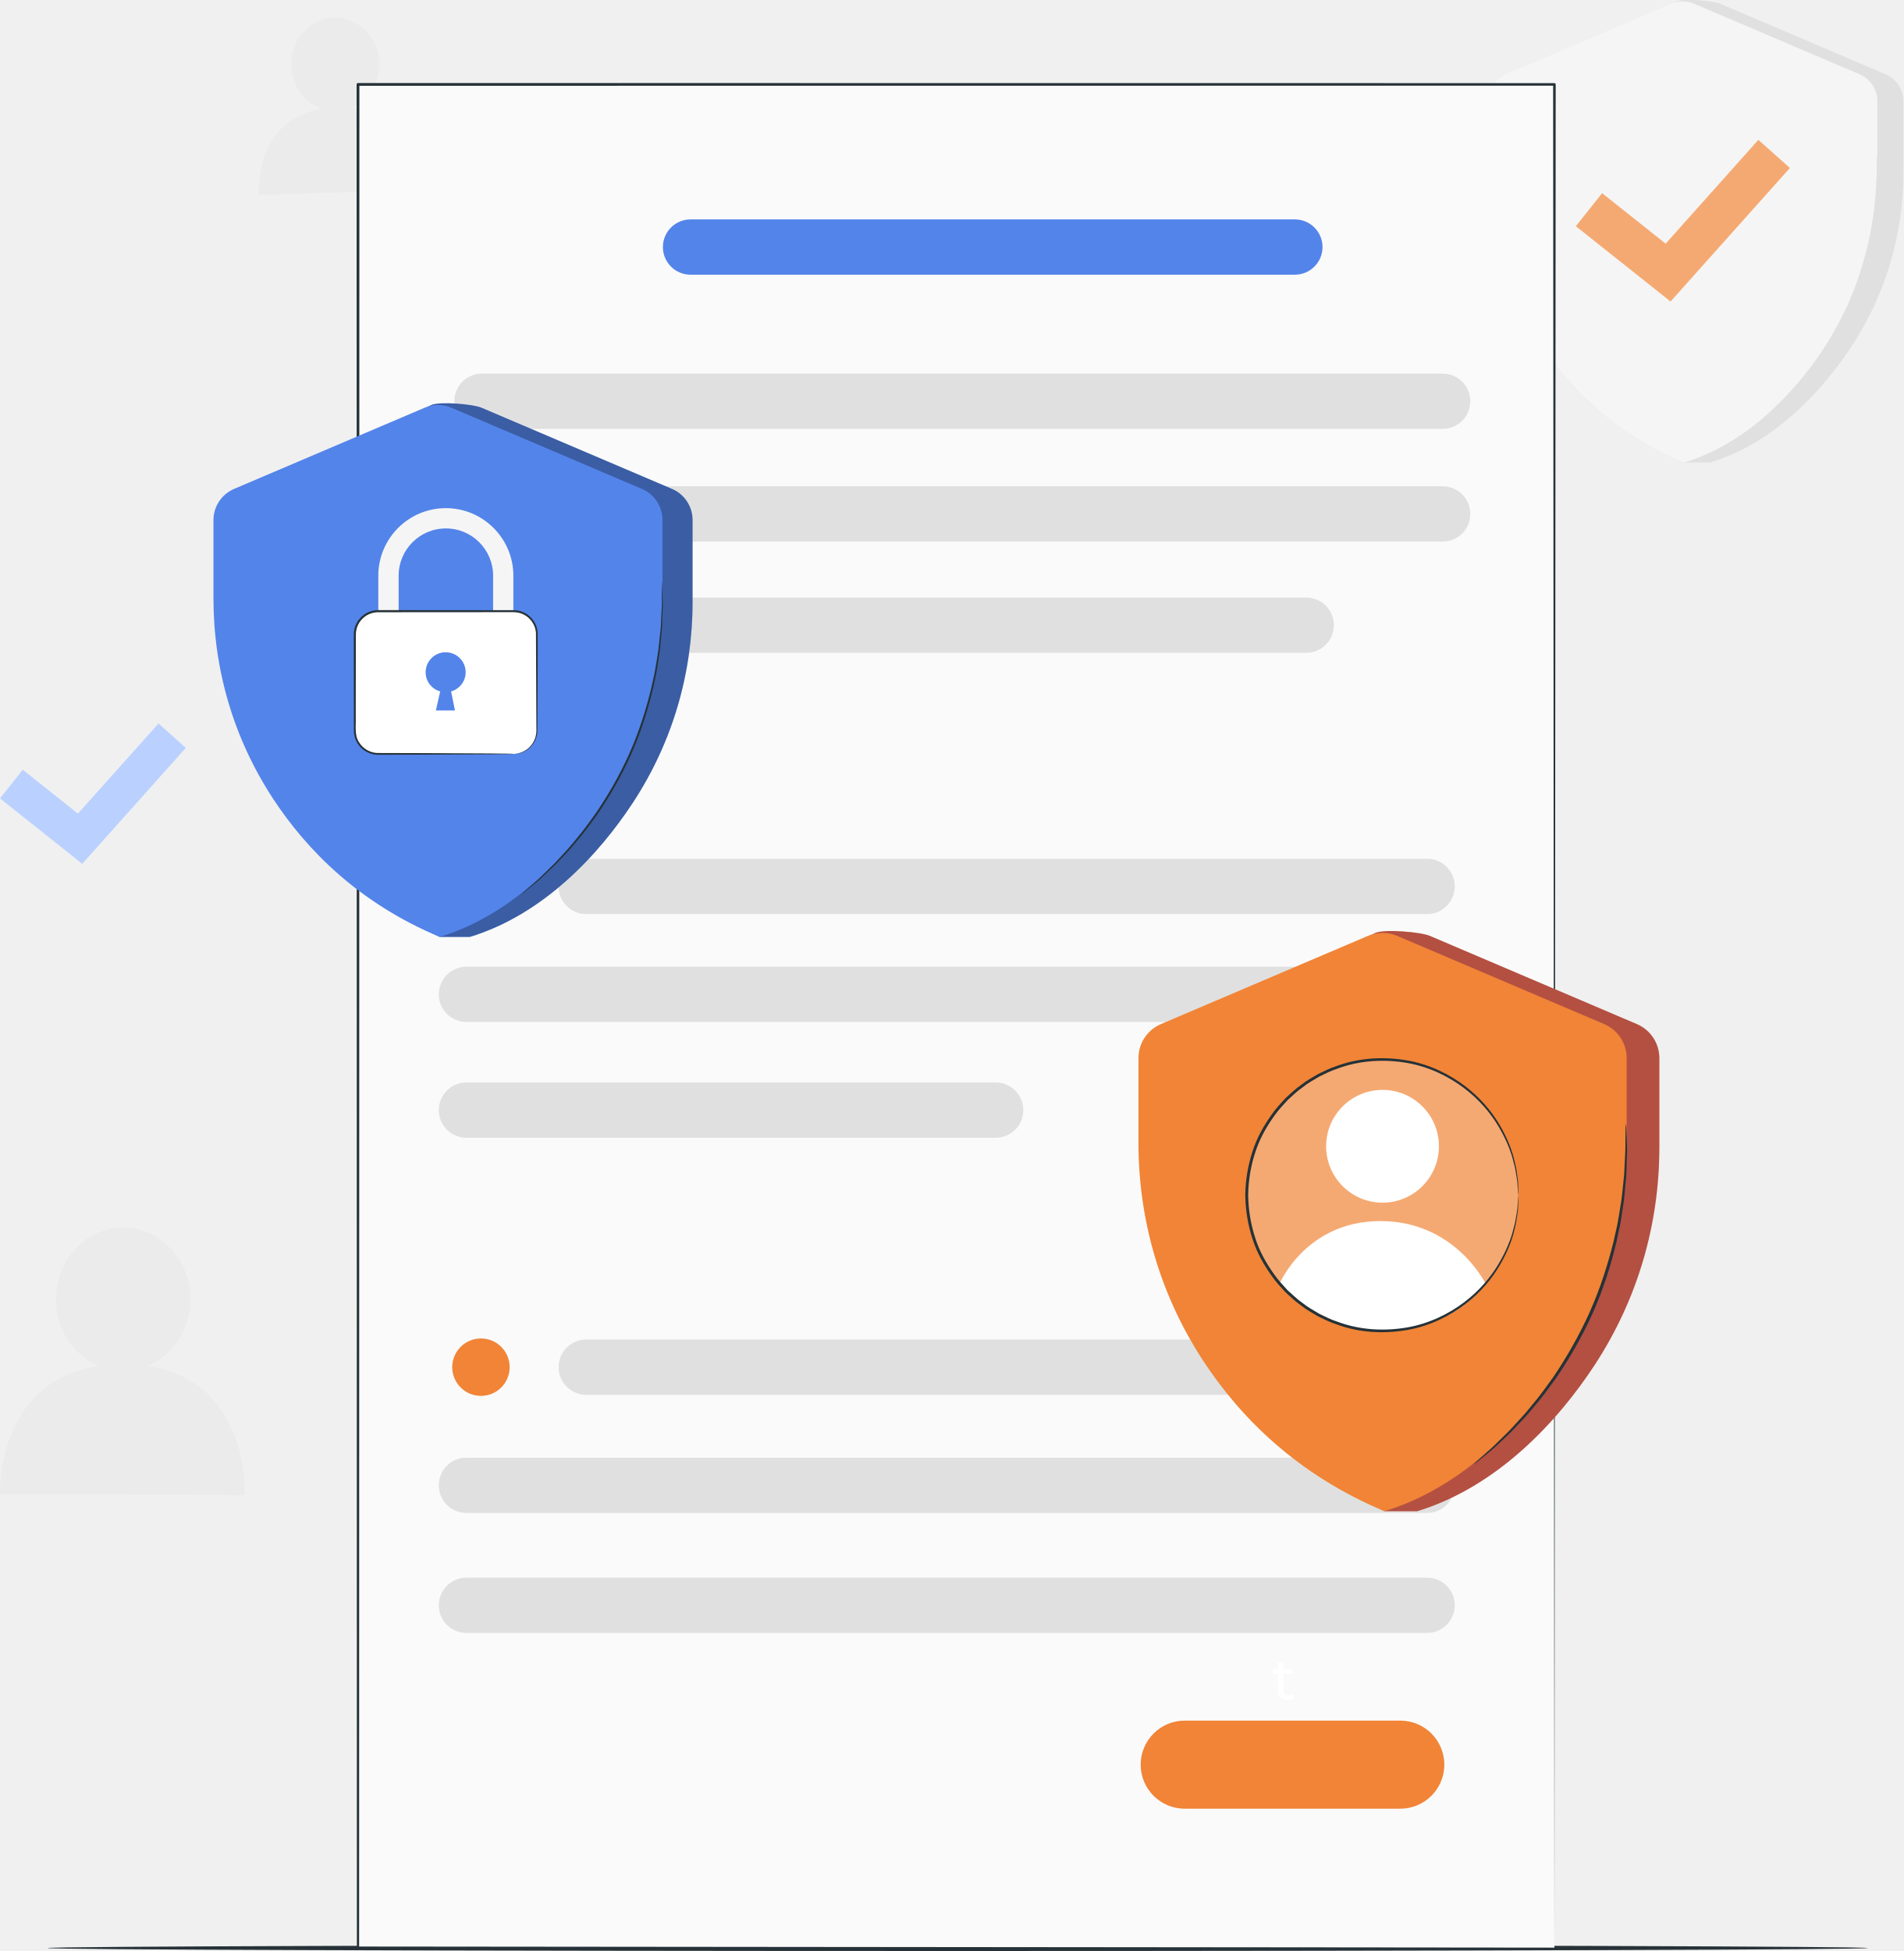
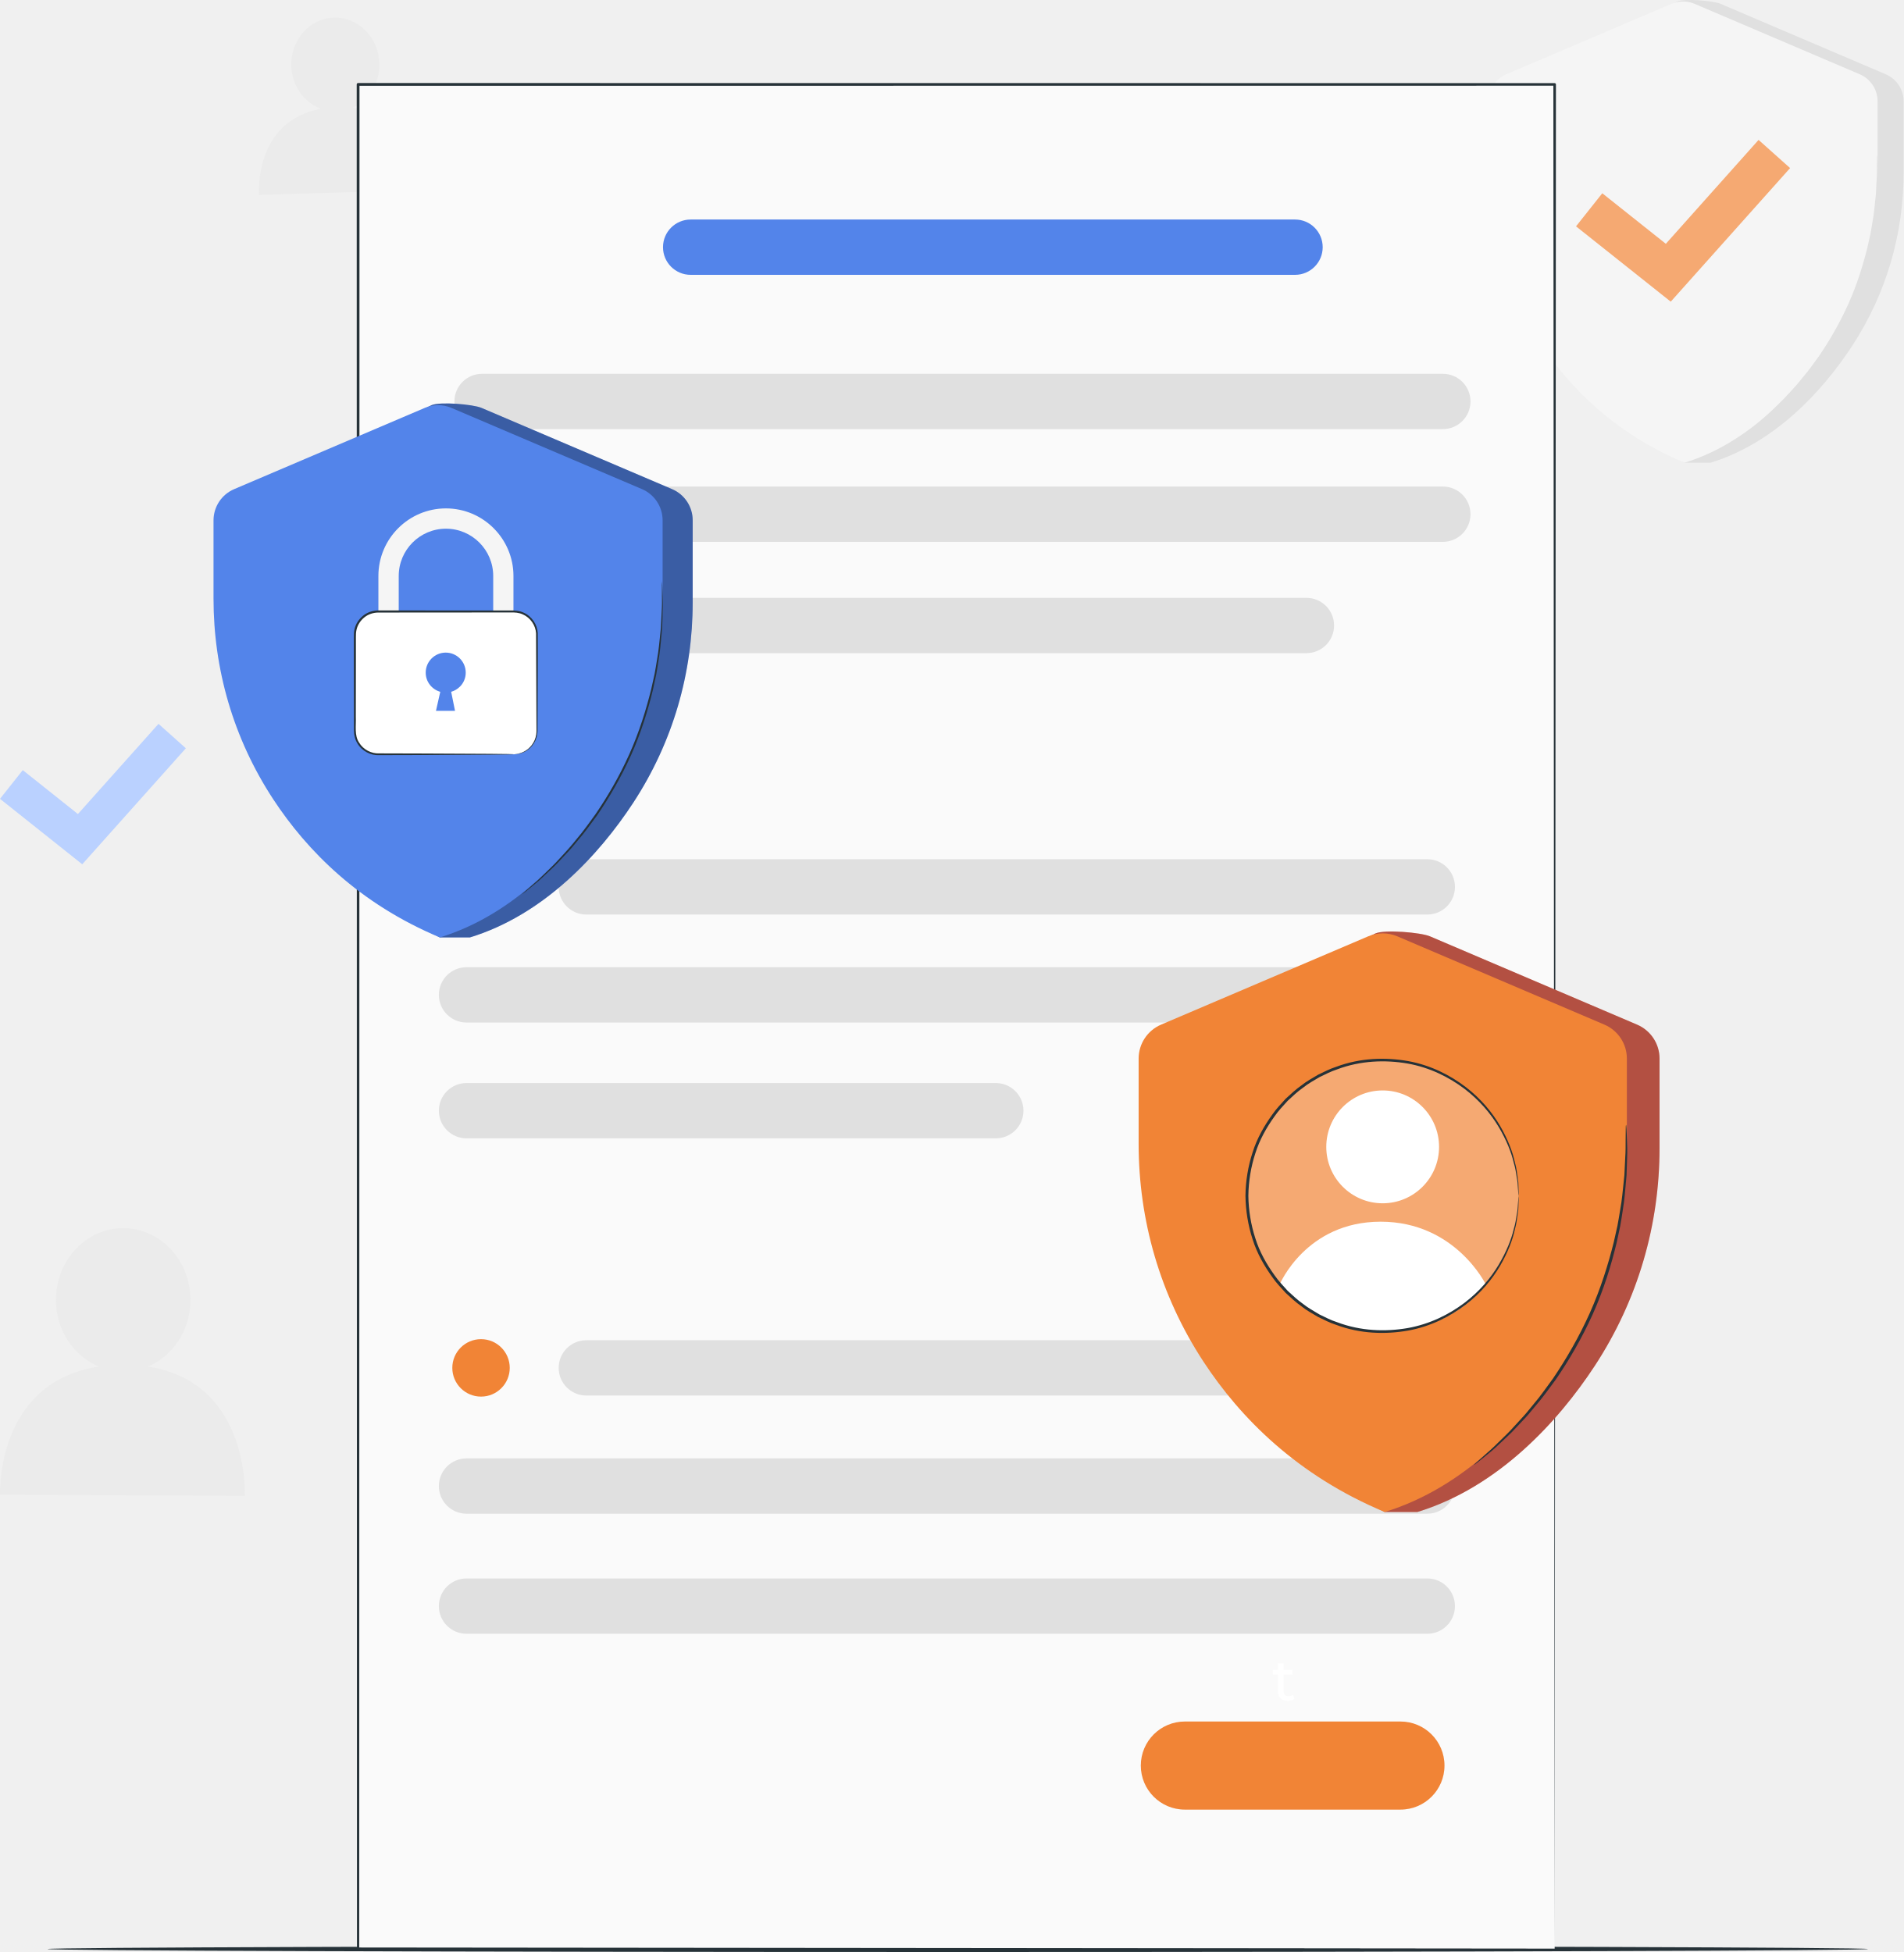
- <svg xmlns="http://www.w3.org/2000/svg" width="321" height="329" viewBox="0 0 321 329" fill="none">
-   <path d="M282.852 0.253L258.404 12.514C256.574 13.292 255.387 15.089 255.387 17.078V28.512C255.387 38.726 258.237 48.856 264.104 57.791C268.509 64.502 274.351 73.078 284.064 77.984H288.452C299.267 74.683 307.341 65.89 312.281 58.367C318.149 49.433 320.999 39.303 320.999 29.089V17.078C320.999 15.089 319.812 13.3 317.981 12.514L290.14 0.646C288.895 0.119 284.097 -0.282 282.852 0.253Z" fill="#E0E0E0" />
-   <path d="M281.867 0.647L254.017 12.515C252.187 13.293 251 15.09 251 17.079V28.513C251 38.727 253.85 48.857 259.718 57.792C264.657 65.314 272.297 73.062 284.065 77.985C294.881 74.684 302.955 65.891 307.894 58.369C313.762 49.434 316.612 39.304 316.612 29.09V17.079C316.612 15.09 315.425 13.301 313.595 12.515L285.753 0.647C284.508 0.12 283.112 0.12 281.867 0.647Z" fill="#F5F5F5" />
-   <path d="M316.529 25.986C316.529 25.986 316.563 26.17 316.58 26.513C316.596 26.906 316.621 27.407 316.646 28.026C316.672 28.686 316.713 29.488 316.663 30.424C316.613 31.361 316.663 32.431 316.521 33.601C316.412 34.771 316.329 36.066 316.086 37.429C315.978 38.114 315.886 38.825 315.744 39.552C315.585 40.279 315.426 41.014 315.267 41.783C314.54 44.817 313.529 48.111 312.058 51.395C310.578 54.68 308.832 57.647 307.06 60.222C306.132 61.475 305.279 62.687 304.36 63.732C303.909 64.259 303.499 64.793 303.056 65.262C302.613 65.73 302.187 66.181 301.786 66.607C301 67.485 300.189 68.179 299.512 68.831C298.843 69.482 298.217 70.001 297.707 70.41C297.222 70.803 296.829 71.112 296.528 71.363C296.252 71.58 296.11 71.681 296.102 71.672C296.094 71.664 296.219 71.53 296.478 71.296C296.771 71.037 297.147 70.703 297.606 70.285C298.1 69.859 298.701 69.324 299.362 68.655C300.022 67.995 300.808 67.284 301.585 66.398C301.978 65.964 302.396 65.512 302.83 65.044C303.265 64.568 303.666 64.041 304.101 63.515C305.003 62.47 305.839 61.258 306.75 60.004C308.489 57.438 310.211 54.496 311.682 51.228C313.144 47.968 314.156 44.7 314.9 41.7C315.067 40.947 315.234 40.204 315.393 39.493C315.543 38.774 315.635 38.064 315.752 37.387C316.011 36.033 316.103 34.746 316.237 33.584C316.396 32.422 316.371 31.352 316.446 30.424C316.513 29.497 316.504 28.694 316.504 28.034C316.504 27.416 316.513 26.914 316.521 26.521C316.521 26.179 316.538 25.995 316.554 25.995L316.529 25.986Z" fill="#E0E0E0" />
-   <path d="M281.734 50.845L265.762 38.148L270.192 32.574L280.907 41.09L296.545 23.58L301.861 28.328L281.734 50.845Z" fill="#F5A972" />
-   <path d="M24.915 230.34C29.115 228.58 32.095 224.25 32.115 219.15C32.145 212.47 27.085 207.03 20.825 207C14.565 206.97 9.465 212.36 9.435 219.04C9.415 224.19 12.415 228.56 16.665 230.33C-0.785 232.96 0.005 251.93 0.005 251.93L41.275 252.12C41.275 252.12 42.215 232.95 24.915 230.33V230.34Z" fill="#EBEBEB" />
-   <path d="M59.497 18.15C62.208 16.906 64.061 14.008 63.963 10.669C63.836 6.293 60.397 2.846 56.3 2.97C52.202 3.095 48.984 6.732 49.111 11.108C49.216 14.476 51.281 17.277 54.091 18.335C42.721 20.45 43.672 32.847 43.672 32.847L70.695 32.045C70.695 32.045 70.886 19.467 59.497 18.15Z" fill="#EBEBEB" />
-   <path d="M13.87 145.67L0 134.64L3.84 129.8L13.14 137.2L26.73 122L31.34 126.12L13.87 145.67Z" fill="#BAD1FF" />
-   <path d="M315 328.5C315 328.769 246.269 329 161.507 329C76.746 329 8 328.769 8 328.5C8 328.231 76.717 328 161.507 328C246.298 328 315 328.231 315 328.5Z" fill="#263238" />
-   <path d="M262.147 14.232H60.375V328.434H262.147V14.232Z" fill="#FAFAFA" />
-   <path d="M262.146 328.435C262.146 326.504 262.057 198.967 261.931 14.388C261.931 14.332 261.999 14.302 262.039 14.341C262.078 14.381 262.051 14.449 261.995 14.449C200.1 14.449 131.947 14.458 60.401 14.467C60.391 14.467 60.386 14.455 60.393 14.448L60.491 14.351C60.534 14.307 60.608 14.338 60.608 14.399C60.59 133.138 60.572 242.488 60.563 328.303C60.563 328.352 60.504 328.376 60.469 328.341C60.434 328.306 60.46 328.246 60.509 328.247C183.67 328.363 260.637 328.426 262.146 328.435C260.637 328.435 183.614 328.507 60.374 328.624C60.27 328.624 60.186 328.539 60.186 328.435C60.177 242.57 60.159 133.106 60.141 14.234C60.141 14.105 60.245 14 60.374 14H60.401C132.005 14 200.212 14.009 262.146 14.018C262.266 14.018 262.362 14.114 262.362 14.234C262.236 198.896 262.146 326.494 262.146 328.435Z" fill="#263238" />
-   <path d="M218.254 286.315C217.976 286.558 217.544 286.675 217.131 286.675C216.098 286.675 215.504 286.1 215.504 285.066V282.245H214.633V281.481H215.504V280.357H216.439V281.481H217.913V282.245H216.439V285.03C216.439 285.588 216.727 285.893 217.248 285.893C217.517 285.893 217.778 285.803 217.976 285.65L218.263 286.324L218.254 286.315Z" fill="white" />
-   <path d="M243.299 91.324H81.282C78.708 91.324 76.621 89.237 76.621 86.663C76.621 84.089 78.708 82.002 81.282 82.002H243.299C245.874 82.002 247.96 84.089 247.96 86.663C247.96 89.237 245.874 91.324 243.299 91.324Z" fill="#E0E0E0" />
-   <path d="M243.299 72.322H81.282C78.708 72.322 76.621 70.236 76.621 67.661C76.621 65.087 78.708 63 81.282 63H243.299C245.874 63 247.96 65.087 247.96 67.661C247.96 70.236 245.874 72.322 243.299 72.322Z" fill="#E0E0E0" />
-   <path d="M218.378 46.322H116.458C113.884 46.322 111.797 44.236 111.797 41.661C111.797 39.087 113.884 37 116.458 37H218.378C220.952 37 223.039 39.087 223.039 41.661C223.039 44.236 220.952 46.322 218.378 46.322Z" fill="#5384EA" />
-   <path d="M220.294 110.084H104.282C101.708 110.084 99.621 107.997 99.621 105.423C99.621 102.848 101.708 100.762 104.282 100.762H220.294C222.868 100.762 224.955 102.848 224.955 105.423C224.955 107.997 222.868 110.084 220.294 110.084Z" fill="#E0E0E0" />
-   <path d="M167.917 191.861H78.661C76.087 191.861 74 189.775 74 187.2C74 184.626 76.087 182.539 78.661 182.539H167.917C170.491 182.539 172.578 184.626 172.578 187.2C172.578 189.775 170.491 191.861 167.917 191.861Z" fill="#E0E0E0" />
-   <path d="M240.678 172.34H78.661C76.087 172.34 74 170.253 74 167.679C74 165.104 76.087 163.018 78.661 163.018H240.678C243.253 163.018 245.339 165.104 245.339 167.679C245.339 170.253 243.253 172.34 240.678 172.34Z" fill="#E0E0E0" />
-   <path d="M240.678 225.889H98.868C96.294 225.889 94.207 227.976 94.207 230.55C94.207 233.124 96.294 235.211 98.868 235.211H240.678C243.252 235.211 245.339 233.124 245.339 230.55C245.339 227.976 243.252 225.889 240.678 225.889Z" fill="#E0E0E0" />
-   <path d="M240.678 255.129H78.661C76.087 255.129 74 253.042 74 250.468C74 247.893 76.087 245.807 78.661 245.807H240.678C243.253 245.807 245.339 247.893 245.339 250.468C245.339 253.042 243.253 255.129 240.678 255.129Z" fill="#E0E0E0" />
-   <path d="M240.678 275.363H78.661C76.087 275.363 74 273.276 74 270.702C74 268.128 76.087 266.041 78.661 266.041H240.678C243.253 266.041 245.339 268.128 245.339 270.702C245.339 273.276 243.253 275.363 240.678 275.363Z" fill="#E0E0E0" />
-   <path d="M85.953 230.549C85.953 233.223 83.785 235.39 81.111 235.39C78.438 235.39 76.269 233.223 76.269 230.549C76.269 227.875 78.438 225.707 81.111 225.707C83.785 225.707 85.953 227.875 85.953 230.549Z" fill="#F18436" />
-   <path d="M240.679 154.14H98.86C96.286 154.14 94.199 152.054 94.199 149.479C94.199 146.905 96.286 144.818 98.86 144.818H240.679C243.254 144.818 245.34 146.905 245.34 149.479C245.34 152.054 243.254 154.14 240.679 154.14Z" fill="#E0E0E0" />
-   <path d="M81.111 154.32C83.785 154.32 85.953 152.152 85.953 149.478C85.953 146.804 83.785 144.637 81.111 144.637C78.437 144.637 76.269 146.804 76.269 149.478C76.269 152.152 78.437 154.32 81.111 154.32Z" fill="#FF725E" />
-   <path d="M236.154 305.001H199.796C195.695 305.001 192.371 301.677 192.371 297.576C192.371 293.475 195.695 290.15 199.796 290.15H236.154C240.255 290.15 243.58 293.475 243.58 297.576C243.58 301.677 240.255 305.001 236.154 305.001Z" fill="#F18436" />
-   <path d="M72.752 68.293L44.538 82.448C42.429 83.347 41.062 85.416 41.062 87.709V100.91C41.062 112.704 44.356 124.383 51.125 134.703C56.211 142.446 62.947 152.346 74.166 158H79.231C91.715 154.193 101.034 144.042 106.735 135.359C113.504 125.046 116.798 113.36 116.798 101.566V87.702C116.798 85.41 115.431 83.34 113.322 82.441L81.179 68.746C79.745 68.138 74.2 67.678 72.766 68.287L72.752 68.293Z" fill="#5384EA" />
-   <path opacity="0.3" d="M72.752 68.293L44.538 82.448C42.429 83.347 41.062 85.416 41.062 87.709V100.91C41.062 112.704 44.356 124.383 51.125 134.703C56.211 142.446 62.947 152.346 74.166 158H79.231C91.715 154.193 101.034 144.042 106.735 135.359C113.504 125.046 116.798 113.36 116.798 101.566V87.702C116.798 85.41 115.431 83.34 113.322 82.441L81.179 68.746C79.745 68.138 74.2 67.678 72.766 68.287L72.752 68.293Z" fill="black" />
-   <path d="M71.619 68.752L39.476 82.447C37.366 83.346 36 85.415 36 87.708V100.909C36 112.703 39.293 124.382 46.063 134.702C51.757 143.385 60.582 152.319 74.162 157.999C86.646 154.192 95.965 144.041 101.665 135.358C108.435 125.045 111.728 113.359 111.728 101.565V87.701C111.728 85.409 110.362 83.339 108.252 82.44L76.109 68.746C74.676 68.137 73.059 68.137 71.626 68.746L71.619 68.752Z" fill="#5384EA" />
-   <path d="M111.622 97.995C111.622 97.995 111.635 98.049 111.642 98.151C111.649 98.272 111.655 98.421 111.669 98.604C111.682 99.037 111.703 99.618 111.73 100.348C111.757 101.106 111.797 102.039 111.736 103.114C111.716 103.655 111.703 104.23 111.682 104.846C111.669 105.15 111.662 105.468 111.649 105.792C111.622 106.117 111.588 106.442 111.561 106.78C111.425 108.132 111.337 109.62 111.053 111.196C110.925 111.987 110.824 112.805 110.661 113.644C110.479 114.476 110.296 115.335 110.107 116.214C109.261 119.71 108.098 123.504 106.401 127.298C104.697 131.085 102.681 134.507 100.646 137.475C99.577 138.923 98.59 140.323 97.535 141.526C97.014 142.135 96.547 142.75 96.04 143.291C95.533 143.832 95.046 144.353 94.58 144.847C93.673 145.861 92.74 146.666 91.963 147.417C91.564 147.782 91.212 148.14 90.86 148.438C90.508 148.729 90.184 148.999 89.886 149.242C89.318 149.709 88.865 150.081 88.534 150.352C88.392 150.467 88.277 150.554 88.175 150.636C88.094 150.696 88.047 150.724 88.047 150.724C88.047 150.724 88.081 150.683 88.155 150.609C88.243 150.527 88.358 150.426 88.493 150.297C88.818 150.013 89.251 149.628 89.805 149.141C90.096 148.891 90.407 148.614 90.759 148.309C91.104 147.998 91.448 147.64 91.841 147.268C92.605 146.51 93.518 145.692 94.41 144.671C94.87 144.17 95.35 143.65 95.851 143.109C96.351 142.561 96.818 141.952 97.325 141.337C98.367 140.133 99.341 138.733 100.395 137.286C102.404 134.324 104.399 130.922 106.096 127.156C107.787 123.382 108.95 119.615 109.809 116.139C110.005 115.267 110.195 114.415 110.377 113.583C110.546 112.751 110.654 111.933 110.79 111.148C111.08 109.579 111.189 108.098 111.337 106.753C111.371 106.415 111.405 106.09 111.439 105.765C111.452 105.441 111.466 105.13 111.486 104.825C111.513 104.217 111.54 103.642 111.567 103.101C111.642 102.026 111.622 101.099 111.615 100.342C111.615 99.605 111.615 99.023 111.615 98.597C111.615 98.414 111.622 98.266 111.622 98.144C111.622 98.042 111.628 97.988 111.635 97.988L111.622 97.995Z" fill="#263238" />
-   <path d="M86.591 115.734H83.162V97.076C83.162 92.687 79.592 89.109 75.196 89.109C70.8 89.109 67.229 92.68 67.229 97.076V115.734H63.801V97.076C63.801 90.793 68.913 85.688 75.189 85.688C81.465 85.688 86.577 90.8 86.577 97.076V115.734H86.591Z" fill="#F5F5F5" />
-   <path d="M86.621 103.074H63.777C61.607 103.074 59.848 104.833 59.848 107.003V123.207C59.848 125.377 61.607 127.136 63.777 127.136H86.621C88.791 127.136 90.55 125.377 90.55 123.207V107.003C90.55 104.833 88.791 103.074 86.621 103.074Z" fill="white" />
-   <path d="M86.621 127.136C86.621 127.136 86.987 127.136 87.643 126.96C88.278 126.784 89.259 126.311 89.922 125.195C90.253 124.647 90.463 123.95 90.463 123.173C90.463 122.382 90.456 121.523 90.449 120.596C90.442 118.743 90.436 116.64 90.422 114.32C90.409 111.994 90.402 109.451 90.388 106.726C90.307 105.414 89.455 104.116 88.157 103.554C87.507 103.257 86.811 103.203 86.053 103.23C85.303 103.23 84.545 103.23 83.774 103.23C77.627 103.23 70.865 103.236 63.77 103.243C62.925 103.25 62.08 103.534 61.431 104.061C60.781 104.589 60.301 105.319 60.119 106.124C60.024 106.53 60.004 106.929 60.01 107.368C60.01 107.794 60.01 108.227 60.01 108.647C60.01 109.499 60.01 110.344 60.01 111.176C60.01 114.523 60.004 117.749 59.997 120.826C60.058 122.354 59.74 123.93 60.531 125.134C61.248 126.351 62.621 127.048 63.953 126.98C66.685 126.987 69.235 126.994 71.561 127C76.194 127.021 79.954 127.041 82.571 127.055C83.856 127.068 84.863 127.082 85.567 127.088C85.898 127.095 86.155 127.102 86.344 127.109C86.52 127.109 86.608 127.122 86.608 127.129C86.608 127.136 86.52 127.142 86.344 127.149C86.155 127.149 85.891 127.156 85.567 127.169C84.863 127.176 83.856 127.19 82.571 127.203C79.954 127.217 76.194 127.237 71.561 127.257C69.235 127.257 66.685 127.271 63.953 127.278C62.546 127.359 61.038 126.615 60.267 125.296C59.868 124.654 59.672 123.869 59.679 123.105C59.679 122.354 59.679 121.597 59.679 120.826C59.679 117.749 59.679 114.523 59.666 111.176C59.666 110.337 59.666 109.499 59.666 108.647C59.666 108.221 59.666 107.794 59.666 107.368C59.659 106.949 59.672 106.482 59.781 106.043C59.977 105.157 60.504 104.359 61.214 103.784C61.924 103.203 62.851 102.898 63.77 102.885C70.865 102.885 77.62 102.892 83.774 102.898C84.545 102.898 85.303 102.898 86.053 102.898C86.784 102.871 87.602 102.932 88.285 103.257C89.685 103.865 90.598 105.279 90.679 106.692C90.699 109.445 90.679 111.981 90.672 114.307C90.665 116.626 90.652 118.73 90.645 120.583C90.645 121.502 90.638 122.361 90.632 123.159C90.625 123.964 90.395 124.694 90.037 125.256C89.333 126.399 88.312 126.858 87.656 127.014C86.98 127.176 86.615 127.122 86.615 127.122L86.621 127.136Z" fill="#263238" />
-   <path d="M77.557 115.727C78.158 115.125 78.53 114.293 78.53 113.367C78.53 111.5 77.016 109.992 75.156 109.992C73.296 109.992 71.781 111.507 71.781 113.367C71.781 114.909 72.823 116.2 74.236 116.599L73.513 119.805H76.725L76.076 116.599C76.644 116.437 77.151 116.133 77.557 115.72" fill="#5384EA" />
-   <path d="M231.962 157.31L201.292 172.7C199.002 173.68 197.512 175.93 197.512 178.42V192.77C197.512 205.59 201.092 218.29 208.452 229.51C213.982 237.93 221.302 248.69 233.502 254.84H239.002C252.572 250.7 262.702 239.67 268.902 230.23C276.262 219.01 279.842 206.31 279.842 193.49V178.42C279.842 175.93 278.352 173.68 276.062 172.7L241.122 157.81C239.562 157.15 233.532 156.65 231.982 157.31H231.962Z" fill="#FF725E" />
-   <path opacity="0.3" d="M231.962 157.31L201.292 172.7C199.002 173.68 197.512 175.93 197.512 178.42V192.77C197.512 205.59 201.092 218.29 208.452 229.51C213.982 237.93 221.302 248.69 233.502 254.84H239.002C252.572 250.7 262.702 239.67 268.902 230.23C276.262 219.01 279.842 206.31 279.842 193.49V178.42C279.842 175.93 278.352 173.68 276.062 172.7L241.122 157.81C239.562 157.15 233.532 156.65 231.982 157.31H231.962Z" fill="black" />
-   <path d="M230.72 157.809L195.78 172.699C193.49 173.679 192 175.929 192 178.419V192.769C192 205.589 195.58 218.289 202.94 229.509C209.13 238.949 218.72 248.669 233.49 254.839C247.06 250.699 257.19 239.669 263.39 230.229C270.75 219.009 274.33 206.309 274.33 193.489V178.419C274.33 175.929 272.84 173.679 270.55 172.699L235.61 157.809C234.05 157.149 232.29 157.149 230.73 157.809H230.72Z" fill="#F18436" />
-   <path opacity="0.3" d="M241.453 222.899C253.249 218.324 259.103 205.051 254.527 193.255C249.952 181.458 236.68 175.604 224.883 180.18C213.086 184.756 207.233 198.028 211.808 209.824C216.384 221.621 229.656 227.475 241.453 222.899Z" fill="white" />
-   <path d="M233.158 202.809C238.411 202.809 242.668 198.551 242.668 193.299C242.668 188.047 238.411 183.789 233.158 183.789C227.906 183.789 223.648 188.047 223.648 193.299C223.648 198.551 227.906 202.809 233.158 202.809Z" fill="white" />
-   <path d="M215.797 216.47C215.797 216.47 220.227 205.91 232.817 205.91C245.407 205.91 250.537 216.47 250.537 216.47C250.537 216.47 244.917 224.77 232.497 224.45C221.247 224.16 215.807 216.47 215.807 216.47H215.797Z" fill="white" />
-   <path d="M256.072 201.541C256.072 201.541 256.052 201.411 256.022 201.171C256.002 200.901 255.972 200.541 255.942 200.081C255.922 199.841 255.912 199.571 255.892 199.281C255.862 198.991 255.792 198.671 255.742 198.331C255.632 197.641 255.522 196.841 255.252 195.971C254.842 194.211 254.012 192.121 252.702 189.921C251.382 187.721 249.482 185.431 246.902 183.481C244.332 181.551 241.082 179.911 237.342 179.251C233.622 178.611 229.432 178.731 225.432 180.251C224.412 180.581 223.462 181.081 222.482 181.551C221.552 182.111 220.572 182.631 219.702 183.341C218.782 183.971 217.972 184.761 217.132 185.531C216.372 186.371 215.572 187.201 214.912 188.161C213.562 190.031 212.392 192.111 211.672 194.401C210.932 196.671 210.532 199.091 210.502 201.541C210.532 204.001 210.932 206.411 211.672 208.691C212.382 210.981 213.562 213.061 214.912 214.931C215.572 215.891 216.372 216.711 217.132 217.561C217.972 218.321 218.782 219.111 219.702 219.751C220.572 220.451 221.552 220.971 222.482 221.541C223.462 222.011 224.422 222.521 225.442 222.841C229.442 224.361 233.632 224.481 237.352 223.841C241.092 223.181 244.342 221.541 246.912 219.611C249.492 217.661 251.392 215.371 252.712 213.171C254.022 210.961 254.852 208.881 255.262 207.121C255.532 206.251 255.632 205.451 255.752 204.761C255.802 204.421 255.872 204.101 255.902 203.811C255.922 203.521 255.942 203.251 255.952 203.011C255.982 202.551 256.012 202.191 256.032 201.921C256.052 201.681 256.072 201.551 256.082 201.551C256.092 201.551 256.092 201.681 256.082 201.921C256.082 202.191 256.062 202.551 256.052 203.011C256.052 203.251 256.032 203.521 256.022 203.821C256.002 204.121 255.942 204.441 255.892 204.781C255.792 205.481 255.702 206.281 255.452 207.171C255.072 208.961 254.262 211.071 252.962 213.321C251.652 215.561 249.752 217.911 247.142 219.901C244.542 221.881 241.252 223.571 237.442 224.261C233.652 224.931 229.372 224.831 225.292 223.291C224.252 222.961 223.272 222.451 222.272 221.971C221.322 221.401 220.312 220.871 219.432 220.151C218.492 219.501 217.662 218.701 216.802 217.921C216.022 217.061 215.202 216.221 214.532 215.241C213.152 213.331 211.942 211.201 211.212 208.861C210.452 206.531 210.052 204.061 210.012 201.551C210.042 199.041 210.452 196.571 211.212 194.241C211.942 191.901 213.152 189.771 214.532 187.861C215.202 186.881 216.022 186.041 216.802 185.181C217.662 184.401 218.492 183.601 219.432 182.951C220.322 182.231 221.322 181.701 222.272 181.131C223.272 180.651 224.252 180.141 225.292 179.811C229.382 178.271 233.662 178.171 237.442 178.841C241.252 179.531 244.542 181.221 247.142 183.201C249.752 185.201 251.652 187.541 252.962 189.781C254.262 192.031 255.072 194.151 255.452 195.931C255.702 196.811 255.802 197.621 255.892 198.321C255.942 198.671 255.992 198.991 256.022 199.281C256.032 199.571 256.042 199.841 256.052 200.091C256.062 200.551 256.072 200.911 256.082 201.181C256.082 201.431 256.082 201.551 256.082 201.551L256.072 201.541Z" fill="#263238" />
-   <path d="M274.211 189.611C274.211 189.611 274.251 189.841 274.271 190.271C274.291 190.761 274.321 191.391 274.351 192.171C274.381 193.001 274.431 194.011 274.371 195.181C274.351 195.771 274.331 196.401 274.311 197.061C274.311 197.731 274.261 198.431 274.181 199.161C274.041 200.631 273.941 202.251 273.641 203.971C273.501 204.831 273.391 205.721 273.211 206.631C273.021 207.541 272.811 208.471 272.611 209.431C271.701 213.231 270.431 217.361 268.581 221.491C266.721 225.611 264.531 229.341 262.311 232.561C261.151 234.131 260.071 235.651 258.921 236.961C258.351 237.621 257.841 238.291 257.291 238.881C256.741 239.471 256.201 240.031 255.701 240.571C254.711 241.671 253.691 242.541 252.841 243.361C252.001 244.181 251.221 244.821 250.571 245.341C249.961 245.831 249.471 246.231 249.091 246.531C248.751 246.801 248.561 246.931 248.551 246.921C248.541 246.911 248.701 246.741 249.021 246.451C249.381 246.121 249.851 245.701 250.431 245.181C251.051 244.641 251.811 243.981 252.631 243.141C253.461 242.311 254.451 241.421 255.421 240.311C255.921 239.771 256.441 239.201 256.981 238.611C257.521 238.021 258.021 237.351 258.581 236.691C259.711 235.381 260.761 233.861 261.911 232.291C264.091 229.071 266.251 225.371 268.091 221.281C269.921 217.181 271.191 213.091 272.131 209.321C272.341 208.371 272.551 207.451 272.751 206.551C272.931 205.651 273.051 204.761 273.201 203.911C273.521 202.211 273.641 200.601 273.801 199.141C273.891 198.411 273.951 197.711 273.961 197.051C273.991 196.391 274.031 195.771 274.051 195.181C274.131 194.011 274.121 193.001 274.121 192.181C274.121 191.401 274.131 190.771 274.141 190.281C274.141 189.851 274.161 189.621 274.181 189.621L274.211 189.611Z" fill="#263238" />
+ <svg xmlns="http://www.w3.org/2000/svg" width="273" height="280" viewBox="0 0 273 280" fill="none">
+   <path d="M240.557 0.215L219.765 10.651C218.209 11.312 217.199 12.841 217.199 14.534V24.266C217.199 32.958 219.623 41.58 224.613 49.184C228.359 54.896 233.328 62.194 241.588 66.37H245.32C254.518 63.56 261.385 56.077 265.586 49.675C270.576 42.07 273 33.449 273 24.756V14.534C273 12.841 271.991 11.319 270.434 10.651L246.756 0.55C245.697 0.101 241.616 -0.24 240.557 0.215Z" fill="#E0E0E0" />
+   <path d="M239.72 0.549L216.035 10.65C214.478 11.312 213.469 12.841 213.469 14.534V24.265C213.469 32.958 215.893 41.579 220.883 49.183C225.084 55.585 231.581 62.179 241.589 66.369C250.788 63.559 257.654 56.076 261.855 49.674C266.845 42.07 269.269 33.448 269.269 24.756V14.534C269.269 12.841 268.26 11.319 266.703 10.65L243.025 0.549C241.966 0.101 240.779 0.101 239.72 0.549Z" fill="#F5F5F5" />
+   <path d="M269.197 22.115C269.197 22.115 269.226 22.272 269.24 22.563C269.254 22.898 269.276 23.325 269.297 23.851C269.318 24.413 269.354 25.096 269.311 25.892C269.268 26.689 269.311 27.6 269.19 28.596C269.098 29.591 269.027 30.694 268.821 31.853C268.728 32.437 268.65 33.041 268.529 33.66C268.394 34.279 268.259 34.905 268.124 35.559C267.506 38.142 266.646 40.944 265.394 43.74C264.136 46.535 262.651 49.061 261.144 51.252C260.355 52.319 259.63 53.35 258.848 54.239C258.464 54.687 258.115 55.143 257.739 55.541C257.362 55.939 256.999 56.324 256.658 56.686C255.99 57.433 255.301 58.023 254.725 58.578C254.156 59.133 253.623 59.574 253.189 59.923C252.777 60.257 252.443 60.52 252.187 60.734C251.953 60.919 251.832 61.004 251.825 60.997C251.817 60.99 251.924 60.876 252.144 60.677C252.393 60.456 252.713 60.172 253.104 59.816C253.523 59.453 254.035 58.998 254.597 58.429C255.158 57.867 255.827 57.262 256.488 56.508C256.822 56.139 257.177 55.754 257.547 55.356C257.916 54.951 258.258 54.502 258.627 54.054C259.395 53.165 260.106 52.134 260.881 51.067C262.359 48.883 263.823 46.379 265.075 43.598C266.319 40.823 267.179 38.042 267.811 35.488C267.953 34.848 268.096 34.215 268.231 33.61C268.359 32.999 268.437 32.394 268.536 31.818C268.757 30.666 268.835 29.57 268.949 28.581C269.084 27.593 269.062 26.682 269.126 25.892C269.183 25.103 269.176 24.42 269.176 23.858C269.176 23.332 269.183 22.905 269.19 22.57C269.19 22.279 269.205 22.122 269.219 22.122L269.197 22.115Z" fill="#E0E0E0" />
+   <path d="M239.604 43.272L226.02 32.467L229.787 27.722L238.9 34.971L252.2 20.068L256.721 24.109L239.604 43.272Z" fill="#F5A972" />
+   <path d="M21.19 196.034C24.762 194.536 27.296 190.851 27.313 186.51C27.339 180.825 23.035 176.196 17.711 176.17C12.387 176.144 8.05 180.732 8.025 186.417C8.008 190.8 10.559 194.519 14.173 196.025C-0.667 198.264 0.005 214.408 0.005 214.408L35.103 214.57C35.103 214.57 35.903 198.255 21.19 196.025V196.034Z" fill="#EBEBEB" />
+   <path d="M50.602 15.447C52.907 14.388 54.483 11.921 54.4 9.08C54.292 5.356 51.367 2.422 47.882 2.528C44.398 2.634 41.661 5.729 41.769 9.454C41.858 12.32 43.614 14.704 46.004 15.605C36.334 17.405 37.143 27.955 37.143 27.955L60.125 27.273C60.125 27.273 60.288 16.568 50.602 15.447Z" fill="#EBEBEB" />
+   <path d="M11.796 123.975L0 114.588L3.266 110.468L11.175 116.766L22.733 103.83L26.654 107.336L11.796 123.975Z" fill="#BAD1FF" />
+   <path d="M267.898 279.574C267.898 279.803 209.444 280 137.357 280C65.271 280 6.805 279.803 6.805 279.574C6.805 279.345 65.246 279.148 137.357 279.148C209.469 279.148 267.898 279.345 267.898 279.574Z" fill="#263238" />
+   <path d="M222.956 12.109H51.355V279.515H222.956V12.109Z" fill="#FAFAFA" />
+   <path d="M222.955 279.515C222.955 277.871 222.879 169.329 222.772 12.24C222.772 12.192 222.83 12.167 222.864 12.201V12.201C222.897 12.235 222.874 12.293 222.826 12.293C170.187 12.293 112.225 12.3 51.378 12.308V12.308C51.369 12.308 51.365 12.298 51.371 12.292L51.454 12.209C51.491 12.172 51.554 12.198 51.554 12.25C51.538 113.304 51.523 206.368 51.516 279.402C51.516 279.444 51.465 279.464 51.435 279.434V279.434C51.406 279.405 51.428 279.354 51.47 279.354C156.214 279.453 221.672 279.507 222.955 279.515C221.671 279.515 156.166 279.576 51.355 279.675V279.675C51.266 279.675 51.194 279.603 51.194 279.515V279.515C51.187 206.438 51.172 113.277 51.156 12.109V12.109C51.156 11.999 51.245 11.91 51.355 11.91H51.378C112.274 11.91 170.282 11.918 222.955 11.925V11.925C223.057 11.925 223.139 12.008 223.139 12.109V12.109C223.032 169.268 222.955 277.863 222.955 279.515Z" fill="#263238" />
+   <path d="M185.627 243.67C185.39 243.877 185.023 243.976 184.672 243.976C183.793 243.976 183.288 243.487 183.288 242.607V240.206H182.547V239.556H183.288V238.6H184.083V239.556H185.336V240.206H184.083V242.577C184.083 243.051 184.328 243.311 184.771 243.311C185 243.311 185.222 243.234 185.39 243.104L185.634 243.678L185.627 243.67Z" fill="white" />
+   <path d="M206.922 77.725H69.132C66.943 77.725 65.168 75.949 65.168 73.758C65.168 71.567 66.943 69.791 69.132 69.791H206.922C209.111 69.791 210.886 71.567 210.886 73.758C210.886 75.949 209.111 77.725 206.922 77.725Z" fill="#E0E0E0" />
+   <path d="M206.922 61.553H69.132C66.943 61.553 65.168 59.777 65.168 57.586C65.168 55.395 66.943 53.619 69.132 53.619H206.922C209.111 53.619 210.886 55.395 210.886 57.586C210.886 59.777 209.111 61.553 206.922 61.553Z" fill="#E0E0E0" />
+   <path d="M185.726 39.424H99.046C96.857 39.424 95.082 37.648 95.082 35.457C95.082 33.266 96.857 31.49 99.046 31.49H185.726C187.915 31.49 189.69 33.266 189.69 35.457C189.69 37.648 187.915 39.424 185.726 39.424Z" fill="#5384EA" />
+   <path d="M187.358 93.69H88.695C86.505 93.69 84.731 91.914 84.731 89.723C84.731 87.532 86.505 85.756 88.695 85.756H187.358C189.548 85.756 191.323 87.532 191.323 89.723C191.323 91.914 189.548 93.69 187.358 93.69Z" fill="#E0E0E0" />
+   <path d="M142.81 163.287H66.902C64.712 163.287 62.938 161.511 62.938 159.32C62.938 157.129 64.712 155.354 66.902 155.354H142.81C145 155.354 146.775 157.129 146.775 159.32C146.775 161.511 145 163.287 142.81 163.287Z" fill="#E0E0E0" />
+   <path d="M204.691 146.674H66.902C64.712 146.674 62.938 144.898 62.938 142.707C62.938 140.516 64.712 138.74 66.902 138.74H204.691C206.881 138.74 208.656 140.516 208.656 142.707C208.656 144.898 206.881 146.674 204.691 146.674Z" fill="#E0E0E0" />
+   <path d="M204.69 192.246H84.085C81.896 192.246 80.121 194.022 80.121 196.213C80.121 198.404 81.896 200.18 84.085 200.18H204.69C206.879 200.18 208.654 198.404 208.654 196.213C208.654 194.022 206.879 192.246 204.69 192.246Z" fill="#E0E0E0" />
+   <path d="M204.691 217.131H66.902C64.712 217.131 62.938 215.355 62.938 213.164C62.938 210.973 64.712 209.197 66.902 209.197H204.691C206.881 209.197 208.656 210.973 208.656 213.164C208.656 215.355 206.881 217.131 204.691 217.131Z" fill="#E0E0E0" />
+   <path d="M204.691 234.352H66.902C64.712 234.352 62.938 232.576 62.938 230.385C62.938 228.194 64.712 226.418 66.902 226.418H204.691C206.881 226.418 208.656 228.194 208.656 230.385C208.656 232.576 206.881 234.352 204.691 234.352Z" fill="#E0E0E0" />
+   <path d="M73.103 196.212C73.103 198.488 71.259 200.333 68.985 200.333C66.711 200.333 64.867 198.488 64.867 196.212C64.867 193.937 66.711 192.092 68.985 192.092C71.259 192.092 73.103 193.937 73.103 196.212Z" fill="#F18436" />
+   <path d="M204.694 131.184H84.081C81.892 131.184 80.117 129.408 80.117 127.217C80.117 125.026 81.892 123.25 84.081 123.25H204.694C206.883 123.25 208.658 125.026 208.658 127.217C208.658 129.408 206.883 131.184 204.694 131.184Z" fill="#E0E0E0" />
+   <path d="M68.985 131.337C71.259 131.337 73.103 129.492 73.103 127.216C73.103 124.941 71.259 123.096 68.985 123.096C66.711 123.096 64.867 124.941 64.867 127.216C64.867 129.492 66.711 131.337 68.985 131.337Z" fill="#FF725E" />
+   <path d="M200.842 259.576H169.92C166.433 259.576 163.605 256.747 163.605 253.257C163.605 249.767 166.433 246.938 169.92 246.938H200.842C204.329 246.938 207.157 249.767 207.157 253.257C207.157 256.747 204.329 259.576 200.842 259.576Z" fill="#F18436" />
+   <path d="M61.881 58.121L37.886 70.167C36.092 70.932 34.93 72.694 34.93 74.645V85.879C34.93 95.917 37.731 105.856 43.488 114.639C47.813 121.229 53.541 129.655 63.083 134.467H67.391C78.008 131.227 85.933 122.588 90.782 115.198C96.539 106.421 99.34 96.475 99.34 86.438V74.639C99.34 72.688 98.178 70.927 96.383 70.161L69.047 58.506C67.828 57.988 63.112 57.597 61.892 58.115L61.881 58.121Z" fill="#5384EA" />
+   <path opacity="0.3" d="M61.881 58.121L37.886 70.167C36.092 70.932 34.93 72.694 34.93 74.645V85.879C34.93 95.917 37.731 105.856 43.488 114.639C47.813 121.229 53.541 129.655 63.083 134.467H67.391C78.008 131.227 85.933 122.588 90.782 115.198C96.539 106.421 99.34 96.475 99.34 86.438V74.639C99.34 72.688 98.178 70.927 96.383 70.161L69.047 58.506C67.828 57.988 63.112 57.597 61.892 58.115L61.881 58.121Z" fill="black" />
+   <path d="M60.914 58.511L33.577 70.166C31.783 70.932 30.621 72.693 30.621 74.644V85.879C30.621 95.916 33.422 105.856 39.179 114.639C44.022 122.029 51.528 129.632 63.076 134.466C73.693 131.226 81.619 122.587 86.467 115.197C92.225 106.42 95.025 96.474 95.025 86.437V74.638C95.025 72.687 93.864 70.926 92.069 70.16L64.733 58.506C63.513 57.988 62.139 57.988 60.919 58.506L60.914 58.511Z" fill="#5384EA" />
+   <path d="M94.936 83.398C94.936 83.398 94.948 83.444 94.953 83.531C94.959 83.634 94.965 83.761 94.976 83.916C94.988 84.285 95.005 84.78 95.028 85.401C95.051 86.046 95.086 86.84 95.034 87.755C95.017 88.216 95.005 88.705 94.988 89.229C94.976 89.488 94.971 89.758 94.959 90.034C94.936 90.311 94.907 90.587 94.884 90.875C94.769 92.026 94.695 93.292 94.453 94.633C94.344 95.306 94.257 96.003 94.119 96.716C93.964 97.424 93.809 98.155 93.648 98.903C92.929 101.879 91.94 105.108 90.496 108.337C89.047 111.56 87.333 114.472 85.602 116.999C84.693 118.23 83.853 119.422 82.956 120.446C82.513 120.964 82.116 121.488 81.685 121.948C81.254 122.409 80.839 122.852 80.443 123.272C79.672 124.135 78.878 124.82 78.217 125.459C77.877 125.77 77.578 126.075 77.279 126.328C76.98 126.576 76.704 126.806 76.451 127.013C75.968 127.41 75.583 127.727 75.301 127.957C75.18 128.055 75.082 128.13 74.996 128.199C74.927 128.251 74.887 128.274 74.887 128.274C74.887 128.274 74.915 128.239 74.979 128.176C75.053 128.107 75.151 128.02 75.266 127.911C75.542 127.669 75.91 127.341 76.382 126.927C76.629 126.714 76.894 126.478 77.193 126.219C77.486 125.954 77.78 125.649 78.113 125.333C78.763 124.688 79.54 123.992 80.299 123.123C80.69 122.697 81.098 122.253 81.524 121.793C81.95 121.327 82.346 120.809 82.778 120.285C83.663 119.261 84.492 118.069 85.389 116.838C87.097 114.317 88.794 111.422 90.237 108.216C91.675 105.004 92.664 101.799 93.395 98.84C93.561 98.098 93.723 97.373 93.878 96.665C94.022 95.957 94.114 95.26 94.229 94.593C94.476 93.257 94.568 91.997 94.695 90.852C94.723 90.564 94.752 90.288 94.781 90.011C94.792 89.735 94.804 89.47 94.821 89.211C94.844 88.693 94.867 88.204 94.89 87.744C94.953 86.829 94.936 86.04 94.93 85.395C94.93 84.768 94.93 84.273 94.93 83.911C94.93 83.755 94.936 83.629 94.936 83.525C94.936 83.439 94.942 83.393 94.948 83.393L94.936 83.398Z" fill="#263238" />
+   <path d="M73.648 98.497H70.732V82.618C70.732 78.883 67.695 75.838 63.957 75.838C60.218 75.838 57.182 78.877 57.182 82.618V98.497H54.266V82.618C54.266 77.271 58.614 72.926 63.951 72.926C69.288 72.926 73.636 77.277 73.636 82.618V98.497H73.648Z" fill="#F5F5F5" />
+   <path d="M73.672 87.721H54.244C52.398 87.721 50.902 89.218 50.902 91.065V104.855C50.902 106.702 52.398 108.199 54.244 108.199H73.672C75.518 108.199 77.014 106.702 77.014 104.855V91.065C77.014 89.218 75.518 87.721 73.672 87.721Z" fill="white" />
+   <path d="M73.672 108.2C73.672 108.2 73.983 108.2 74.541 108.05C75.082 107.9 75.915 107.497 76.479 106.548C76.761 106.082 76.939 105.489 76.939 104.827C76.939 104.154 76.933 103.423 76.928 102.634C76.922 101.057 76.916 99.267 76.905 97.293C76.893 95.313 76.888 93.149 76.876 90.83C76.807 89.713 76.082 88.608 74.978 88.13C74.426 87.877 73.834 87.831 73.189 87.854C72.551 87.854 71.907 87.854 71.251 87.854C66.023 87.854 60.272 87.86 54.238 87.866C53.52 87.871 52.801 88.113 52.248 88.562C51.696 89.011 51.288 89.632 51.133 90.317C51.052 90.663 51.035 91.002 51.041 91.376C51.041 91.739 51.041 92.107 51.041 92.464C51.041 93.189 51.041 93.909 51.041 94.617C51.041 97.466 51.035 100.211 51.029 102.83C51.081 104.131 50.811 105.472 51.483 106.496C52.093 107.532 53.261 108.125 54.394 108.067C56.717 108.073 58.886 108.079 60.864 108.085C64.804 108.102 68.002 108.119 70.227 108.131C71.32 108.142 72.177 108.154 72.775 108.159C73.057 108.165 73.276 108.171 73.437 108.177C73.586 108.177 73.661 108.188 73.661 108.194C73.661 108.2 73.586 108.205 73.437 108.211C73.276 108.211 73.051 108.217 72.775 108.228C72.177 108.234 71.32 108.246 70.227 108.257C68.002 108.269 64.804 108.286 60.864 108.303C58.886 108.303 56.717 108.315 54.394 108.32C53.197 108.39 51.915 107.756 51.259 106.634C50.92 106.087 50.753 105.42 50.759 104.769C50.759 104.131 50.759 103.486 50.759 102.83C50.759 100.211 50.759 97.466 50.747 94.617C50.747 93.903 50.747 93.189 50.747 92.464C50.747 92.102 50.747 91.739 50.747 91.376C50.742 91.02 50.753 90.623 50.845 90.248C51.012 89.494 51.461 88.815 52.064 88.326C52.668 87.831 53.456 87.572 54.238 87.561C60.272 87.561 66.017 87.566 71.251 87.572C71.907 87.572 72.551 87.572 73.189 87.572C73.811 87.549 74.506 87.601 75.087 87.877C76.278 88.395 77.054 89.598 77.123 90.801C77.141 93.143 77.123 95.302 77.118 97.281C77.112 99.256 77.1 101.046 77.094 102.623C77.094 103.405 77.089 104.136 77.083 104.815C77.077 105.5 76.882 106.122 76.577 106.6C75.979 107.572 75.11 107.964 74.552 108.096C73.977 108.234 73.667 108.188 73.667 108.188L73.672 108.2Z" fill="#263238" />
+   <path d="M65.963 98.492C66.474 97.98 66.791 97.272 66.791 96.483C66.791 94.895 65.502 93.611 63.921 93.611C62.339 93.611 61.051 94.9 61.051 96.483C61.051 97.796 61.937 98.895 63.139 99.234L62.523 101.963H65.255L64.703 99.234C65.186 99.096 65.617 98.837 65.963 98.486" fill="#5384EA" />
+   <path d="M197.279 133.881L171.195 146.979C169.248 147.813 167.98 149.728 167.98 151.847V164.06C167.98 174.971 171.025 185.779 177.285 195.328C181.988 202.494 188.213 211.652 198.589 216.886H203.266C214.807 213.362 223.422 203.975 228.695 195.941C234.955 186.392 237.999 175.583 237.999 164.673V151.847C237.999 149.728 236.732 147.813 234.785 146.979L205.069 134.307C203.743 133.745 198.614 133.32 197.296 133.881H197.279Z" fill="#FF725E" />
+   <path opacity="0.3" d="M197.279 133.881L171.195 146.979C169.248 147.813 167.98 149.728 167.98 151.847V164.06C167.98 174.971 171.025 185.779 177.285 195.328C181.988 202.494 188.213 211.652 198.589 216.886H203.266C214.807 213.362 223.422 203.975 228.695 195.941C234.955 186.392 237.999 175.583 237.999 164.673V151.847C237.999 149.728 236.732 147.813 234.785 146.979L205.069 134.307C203.743 133.745 198.614 133.32 197.296 133.881H197.279Z" fill="black" />
+   <path d="M196.223 134.306L166.508 146.978C164.56 147.812 163.293 149.727 163.293 151.846V164.059C163.293 174.97 166.338 185.778 172.597 195.327C177.861 203.361 186.017 211.634 198.579 216.885C210.12 213.361 218.735 203.974 224.008 195.94C230.267 186.391 233.312 175.583 233.312 164.672V151.846C233.312 149.727 232.045 147.812 230.097 146.978L200.382 134.306C199.055 133.744 197.558 133.744 196.232 134.306H196.223Z" fill="#F18436" />
+   <path opacity="0.3" d="M205.347 189.702C215.38 185.808 220.358 174.513 216.467 164.473C212.576 154.433 201.288 149.451 191.255 153.346C181.223 157.24 176.244 168.535 180.136 178.575C184.027 188.614 195.315 193.596 205.347 189.702Z" fill="white" />
+   <path d="M198.291 172.603C202.758 172.603 206.379 168.98 206.379 164.51C206.379 160.04 202.758 156.416 198.291 156.416C193.824 156.416 190.203 160.04 190.203 164.51C190.203 168.98 193.824 172.603 198.291 172.603Z" fill="white" />
+   <path d="M183.527 184.229C183.527 184.229 187.295 175.242 198.002 175.242C208.71 175.242 213.073 184.229 213.073 184.229C213.073 184.229 208.293 191.293 197.73 191.021C188.162 190.774 183.536 184.229 183.536 184.229H183.527Z" fill="white" />
+   <path d="M217.786 171.525C217.786 171.525 217.769 171.415 217.743 171.21C217.726 170.981 217.701 170.674 217.675 170.283C217.658 170.078 217.65 169.849 217.633 169.602C217.607 169.355 217.548 169.083 217.505 168.793C217.412 168.206 217.318 167.525 217.088 166.785C216.74 165.287 216.034 163.508 214.92 161.636C213.797 159.764 212.181 157.815 209.987 156.155C207.801 154.512 205.037 153.117 201.857 152.555C198.693 152.01 195.129 152.112 191.727 153.406C190.86 153.687 190.052 154.112 189.219 154.512C188.428 154.989 187.594 155.432 186.854 156.036C186.072 156.572 185.383 157.244 184.669 157.9C184.022 158.615 183.342 159.321 182.781 160.138C181.632 161.729 180.637 163.5 180.025 165.449C179.396 167.381 179.056 169.44 179.03 171.525C179.056 173.619 179.396 175.67 180.025 177.61C180.629 179.559 181.632 181.329 182.781 182.921C183.342 183.738 184.022 184.436 184.669 185.159C185.383 185.806 186.072 186.478 186.854 187.023C187.594 187.619 188.428 188.061 189.219 188.546C190.052 188.946 190.868 189.381 191.736 189.653C195.138 190.947 198.701 191.049 201.865 190.504C205.046 189.942 207.81 188.547 209.995 186.904C212.19 185.244 213.806 183.295 214.928 181.423C216.042 179.542 216.748 177.772 217.097 176.274C217.326 175.534 217.412 174.853 217.514 174.266C217.556 173.976 217.616 173.704 217.641 173.457C217.658 173.21 217.675 172.981 217.684 172.776C217.709 172.385 217.735 172.078 217.752 171.849C217.769 171.644 217.786 171.534 217.794 171.534C217.803 171.534 217.803 171.644 217.794 171.849C217.794 172.078 217.777 172.385 217.769 172.776C217.769 172.981 217.752 173.21 217.743 173.466C217.726 173.721 217.675 173.993 217.633 174.283C217.548 174.878 217.471 175.559 217.258 176.317C216.935 177.84 216.246 179.636 215.141 181.551C214.027 183.457 212.411 185.457 210.191 187.151C207.98 188.836 205.182 190.274 201.942 190.861C198.718 191.432 195.078 191.346 191.608 190.036C190.724 189.755 189.89 189.321 189.04 188.912C188.232 188.427 187.373 187.976 186.625 187.364C185.825 186.81 185.119 186.129 184.388 185.466C183.725 184.734 183.027 184.019 182.457 183.185C181.284 181.559 180.255 179.746 179.634 177.755C178.987 175.772 178.647 173.67 178.613 171.534C178.639 169.398 178.987 167.295 179.634 165.312C180.255 163.321 181.284 161.508 182.457 159.883C183.027 159.049 183.725 158.334 184.388 157.602C185.119 156.938 185.825 156.257 186.625 155.704C187.382 155.091 188.232 154.64 189.04 154.155C189.89 153.746 190.724 153.312 191.608 153.032C195.087 151.721 198.727 151.636 201.942 152.206C205.182 152.793 207.98 154.232 210.191 155.917C212.411 157.619 214.027 159.61 215.141 161.517C216.246 163.432 216.935 165.236 217.258 166.751C217.471 167.5 217.556 168.189 217.633 168.785C217.675 169.083 217.718 169.355 217.743 169.602C217.752 169.849 217.76 170.078 217.769 170.291C217.777 170.683 217.786 170.989 217.794 171.219C217.794 171.432 217.794 171.534 217.794 171.534L217.786 171.525Z" fill="#263238" />
+   <path d="M233.21 161.371C233.21 161.371 233.244 161.567 233.261 161.933C233.278 162.35 233.304 162.886 233.329 163.55C233.355 164.256 233.397 165.116 233.346 166.112C233.329 166.614 233.312 167.15 233.295 167.712C233.295 168.282 233.253 168.877 233.185 169.499C233.065 170.75 232.98 172.129 232.725 173.592C232.606 174.324 232.513 175.082 232.36 175.856C232.198 176.631 232.019 177.422 231.849 178.239C231.075 181.473 229.995 184.988 228.422 188.503C226.84 192.009 224.978 195.184 223.09 197.924C222.103 199.26 221.184 200.554 220.206 201.669C219.722 202.231 219.288 202.801 218.82 203.303C218.352 203.805 217.893 204.282 217.468 204.741C216.626 205.678 215.758 206.418 215.036 207.116C214.321 207.814 213.658 208.358 213.105 208.801C212.586 209.218 212.17 209.558 211.846 209.814C211.557 210.043 211.396 210.154 211.387 210.146C211.379 210.137 211.515 209.992 211.787 209.746C212.093 209.465 212.493 209.107 212.986 208.665C213.513 208.205 214.16 207.643 214.857 206.929C215.563 206.222 216.405 205.465 217.23 204.52C217.655 204.06 218.097 203.575 218.557 203.073C219.016 202.571 219.441 202.001 219.917 201.439C220.878 200.324 221.771 199.031 222.749 197.695C224.603 194.954 226.44 191.805 228.005 188.324C229.562 184.835 230.642 181.354 231.441 178.146C231.62 177.337 231.798 176.554 231.968 175.788C232.121 175.022 232.224 174.265 232.351 173.541C232.623 172.095 232.725 170.724 232.861 169.482C232.938 168.86 232.989 168.265 232.997 167.703C233.023 167.141 233.057 166.614 233.074 166.112C233.142 165.116 233.133 164.256 233.133 163.558C233.133 162.894 233.142 162.358 233.151 161.941C233.151 161.575 233.168 161.38 233.185 161.38L233.21 161.371Z" fill="#263238" />
</svg>
